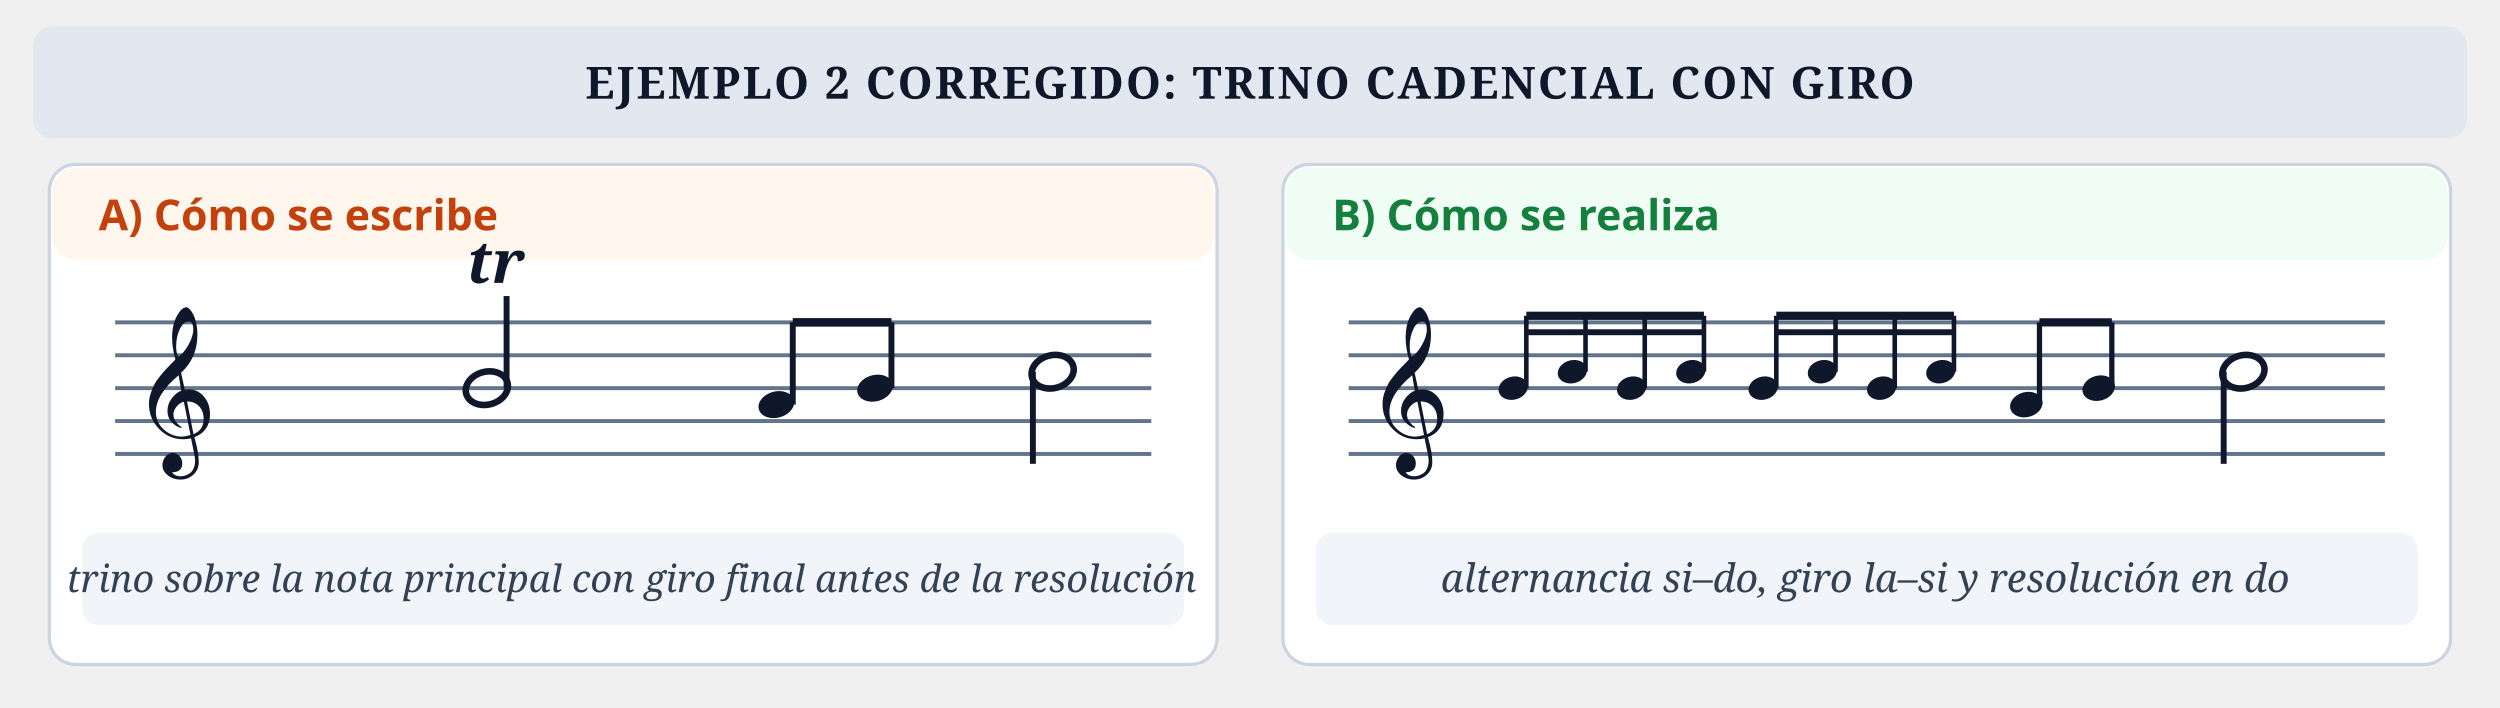
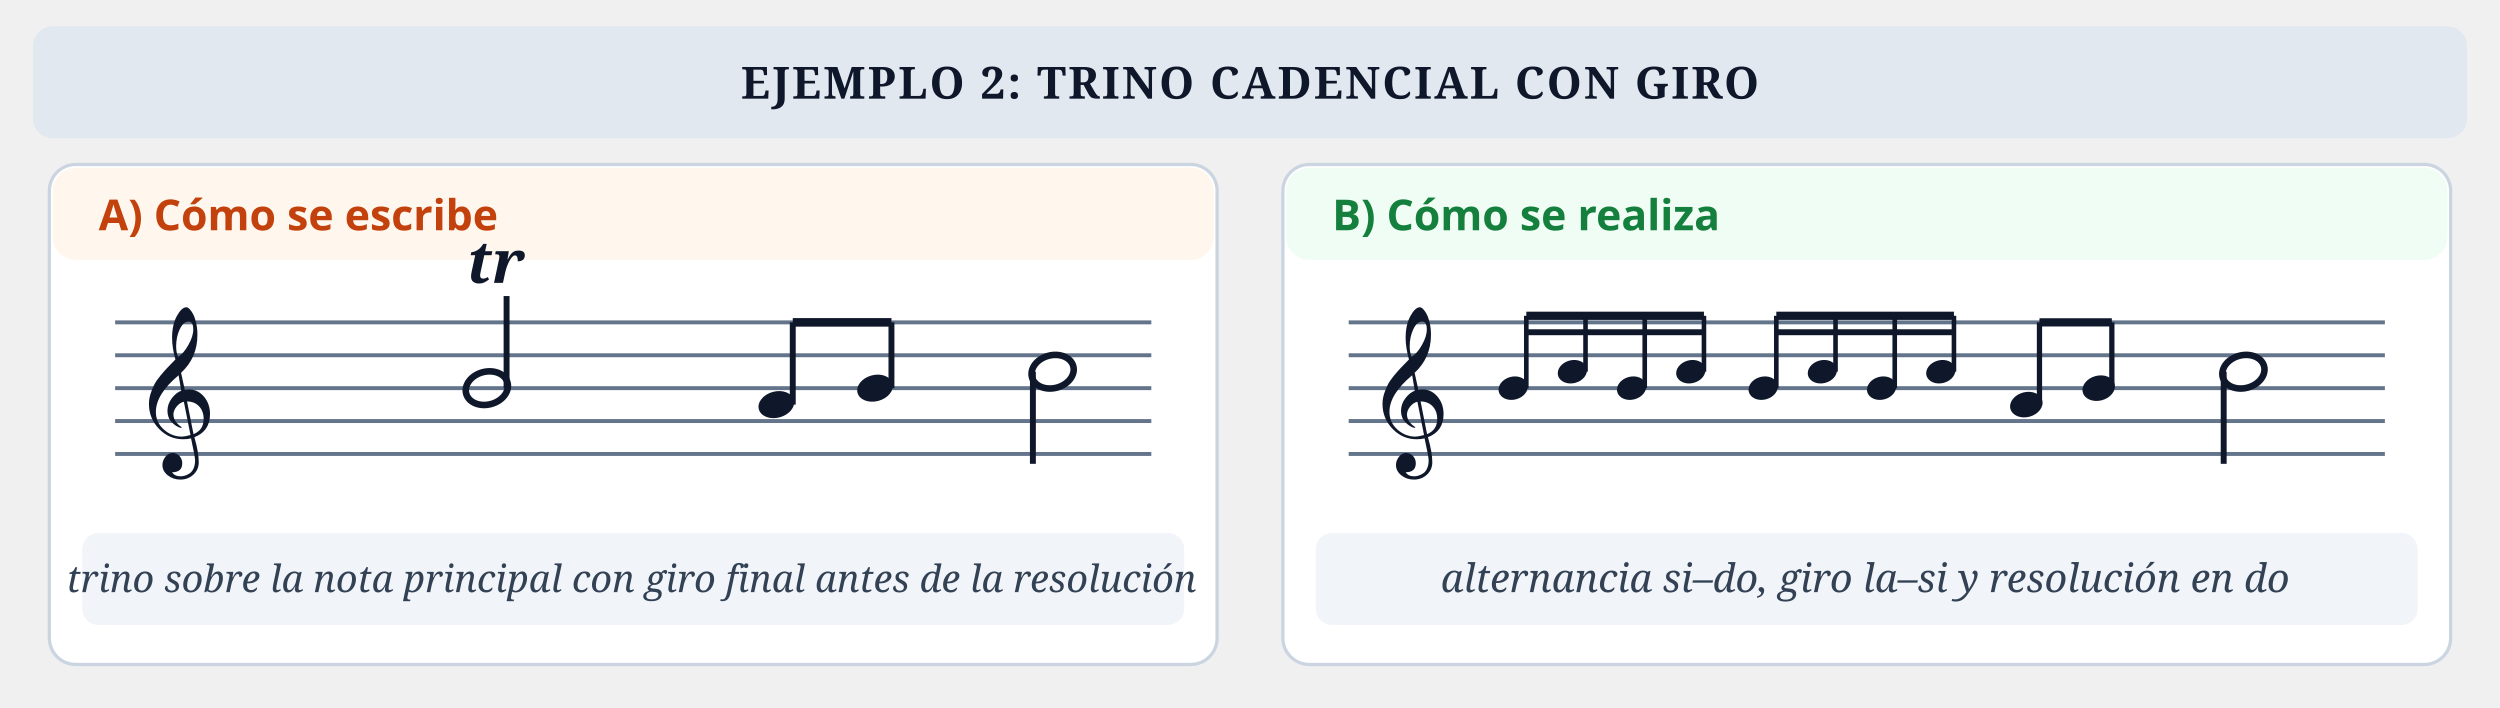
<svg xmlns="http://www.w3.org/2000/svg" viewBox="0 0 760 215" width="100%" height="auto" style="background:#ffffff; border:1px solid #cbd5e1; border-radius:10px; padding:10px; box-shadow: 0 2px 8px rgba(0,0,0,0.05);">
  <rect x="10" y="8" width="740" height="34" rx="6" fill="#e2e8f0" />
-   <text x="380" y="30" text-anchor="middle" font-family="'Cinzel', serif" font-size="13.5" font-weight="700" fill="#0f172a" letter-spacing="0.05em">EJEMPLO 2 CORREGIDO: TRINO CADENCIAL CON GIRO</text>
+   <text x="380" y="30" text-anchor="middle" font-family="'Cinzel', serif" font-size="13.5" font-weight="700" fill="#0f172a" letter-spacing="0.05em">EJEMPLO 2: TRINO CADENCIAL CON GIRO</text>
  <rect x="15" y="50" width="355" height="152" rx="8" fill="#ffffff" stroke="#cbd5e1" stroke-width="1" />
  <rect x="16" y="51" width="353" height="28" rx="7" fill="#fff7ed" />
  <text x="30" y="70" font-family="'Plus Jakarta Sans', system-ui, sans-serif" font-weight="700" font-size="13" fill="#c2410c">A) Cómo se escribe</text>
  <g stroke="#64748b" stroke-width="1.2">
    <line x1="35" y1="98" x2="350" y2="98" />
    <line x1="35" y1="108" x2="350" y2="108" />
    <line x1="35" y1="118" x2="350" y2="118" />
    <line x1="35" y1="128" x2="350" y2="128" />
    <line x1="35" y1="138" x2="350" y2="138" />
  </g>
  <text x="40" y="133" font-family="serif" font-size="44" fill="#0f172a">𝄞</text>
  <text x="142" y="86" font-family="serif" font-style="italic" font-weight="bold" font-size="18" fill="#0f172a">tr</text>
  <ellipse cx="148" cy="118" rx="6.5" ry="5" fill="none" stroke="#0f172a" stroke-width="2" transform="rotate(-15 148 118)" />
  <line x1="154" y1="118" x2="154" y2="90" stroke="#0f172a" stroke-width="1.8" />
  <ellipse cx="236" cy="123" rx="5.5" ry="4" fill="#0f172a" transform="rotate(-15 236 123)" />
  <line x1="241" y1="123" x2="241" y2="98" stroke="#0f172a" stroke-width="1.8" />
  <ellipse cx="266" cy="118" rx="5.5" ry="4" fill="#0f172a" transform="rotate(-15 266 118)" />
  <line x1="271" y1="118" x2="271" y2="98" stroke="#0f172a" stroke-width="1.8" />
  <line x1="241" y1="98" x2="271" y2="98" stroke="#0f172a" stroke-width="2.6" />
  <ellipse cx="320" cy="113" rx="6.5" ry="5" fill="none" stroke="#0f172a" stroke-width="2" transform="rotate(-15 320 113)" />
  <line x1="314" y1="113" x2="314" y2="141" stroke="#0f172a" stroke-width="1.8" />
  <rect x="25" y="162" width="335" height="28" rx="5" fill="#f1f5f9" />
  <text x="192" y="180" text-anchor="middle" font-family="'Newsreader', serif" font-style="italic" font-size="11.5" fill="#334155">trino sobre la nota principal con giro final antes de la resolución</text>
  <rect x="390" y="50" width="355" height="152" rx="8" fill="#ffffff" stroke="#cbd5e1" stroke-width="1" />
  <rect x="391" y="51" width="353" height="28" rx="7" fill="#f0fdf4" />
  <text x="405" y="70" font-family="'Plus Jakarta Sans', system-ui, sans-serif" font-weight="700" font-size="13" fill="#15803d">B) Cómo se realiza</text>
  <g stroke="#64748b" stroke-width="1.2">
    <line x1="410" y1="98" x2="725" y2="98" />
    <line x1="410" y1="108" x2="725" y2="108" />
    <line x1="410" y1="118" x2="725" y2="118" />
    <line x1="410" y1="128" x2="725" y2="128" />
    <line x1="410" y1="138" x2="725" y2="138" />
  </g>
  <text x="415" y="133" font-family="serif" font-size="44" fill="#0f172a">𝄞</text>
  <g fill="#0f172a">
    <ellipse cx="460" cy="118" rx="4.5" ry="3.5" transform="rotate(-15 460 118)" />
    <ellipse cx="478" cy="113" rx="4.5" ry="3.5" transform="rotate(-15 478 113)" />
    <ellipse cx="496" cy="118" rx="4.5" ry="3.5" transform="rotate(-15 496 118)" />
    <ellipse cx="514" cy="113" rx="4.5" ry="3.5" transform="rotate(-15 514 113)" />
    <line x1="464" y1="118" x2="464" y2="96" stroke="#0f172a" stroke-width="1.4" />
    <line x1="482" y1="113" x2="482" y2="96" stroke="#0f172a" stroke-width="1.4" />
    <line x1="500" y1="118" x2="500" y2="96" stroke="#0f172a" stroke-width="1.4" />
    <line x1="518" y1="113" x2="518" y2="96" stroke="#0f172a" stroke-width="1.4" />
    <line x1="464" y1="96" x2="518" y2="96" stroke="#0f172a" stroke-width="2.5" />
    <line x1="464" y1="101" x2="518" y2="101" stroke="#0f172a" stroke-width="1.8" />
  </g>
  <g fill="#0f172a">
    <ellipse cx="536" cy="118" rx="4.5" ry="3.5" transform="rotate(-15 536 118)" />
    <ellipse cx="554" cy="113" rx="4.5" ry="3.5" transform="rotate(-15 554 113)" />
    <ellipse cx="572" cy="118" rx="4.5" ry="3.5" transform="rotate(-15 572 118)" />
    <ellipse cx="590" cy="113" rx="4.5" ry="3.5" transform="rotate(-15 590 113)" />
    <line x1="540" y1="118" x2="540" y2="96" stroke="#0f172a" stroke-width="1.4" />
    <line x1="558" y1="113" x2="558" y2="96" stroke="#0f172a" stroke-width="1.4" />
    <line x1="576" y1="118" x2="576" y2="96" stroke="#0f172a" stroke-width="1.4" />
    <line x1="594" y1="113" x2="594" y2="96" stroke="#0f172a" stroke-width="1.4" />
    <line x1="540" y1="96" x2="594" y2="96" stroke="#0f172a" stroke-width="2.5" />
    <line x1="540" y1="101" x2="594" y2="101" stroke="#0f172a" stroke-width="1.8" />
  </g>
  <g fill="#0f172a">
    <ellipse cx="616" cy="123" rx="5" ry="3.8" transform="rotate(-15 616 123)" />
    <ellipse cx="638" cy="118" rx="5" ry="3.8" transform="rotate(-15 638 118)" />
    <line x1="620" y1="123" x2="620" y2="98" stroke="#0f172a" stroke-width="1.6" />
    <line x1="642" y1="118" x2="642" y2="98" stroke="#0f172a" stroke-width="1.6" />
    <line x1="620" y1="98" x2="642" y2="98" stroke="#0f172a" stroke-width="2.5" />
  </g>
  <ellipse cx="682" cy="113" rx="6.5" ry="5" fill="none" stroke="#0f172a" stroke-width="2" transform="rotate(-15 682 113)" />
  <line x1="676" y1="113" x2="676" y2="141" stroke="#0f172a" stroke-width="1.8" />
  <rect x="400" y="162" width="335" height="28" rx="5" fill="#f1f5f9" />
  <text x="567" y="180" text-anchor="middle" font-family="'Newsreader', serif" font-style="italic" font-size="12" fill="#334155">alternancia si–do, giro la–si y resolución en do</text>
</svg>
